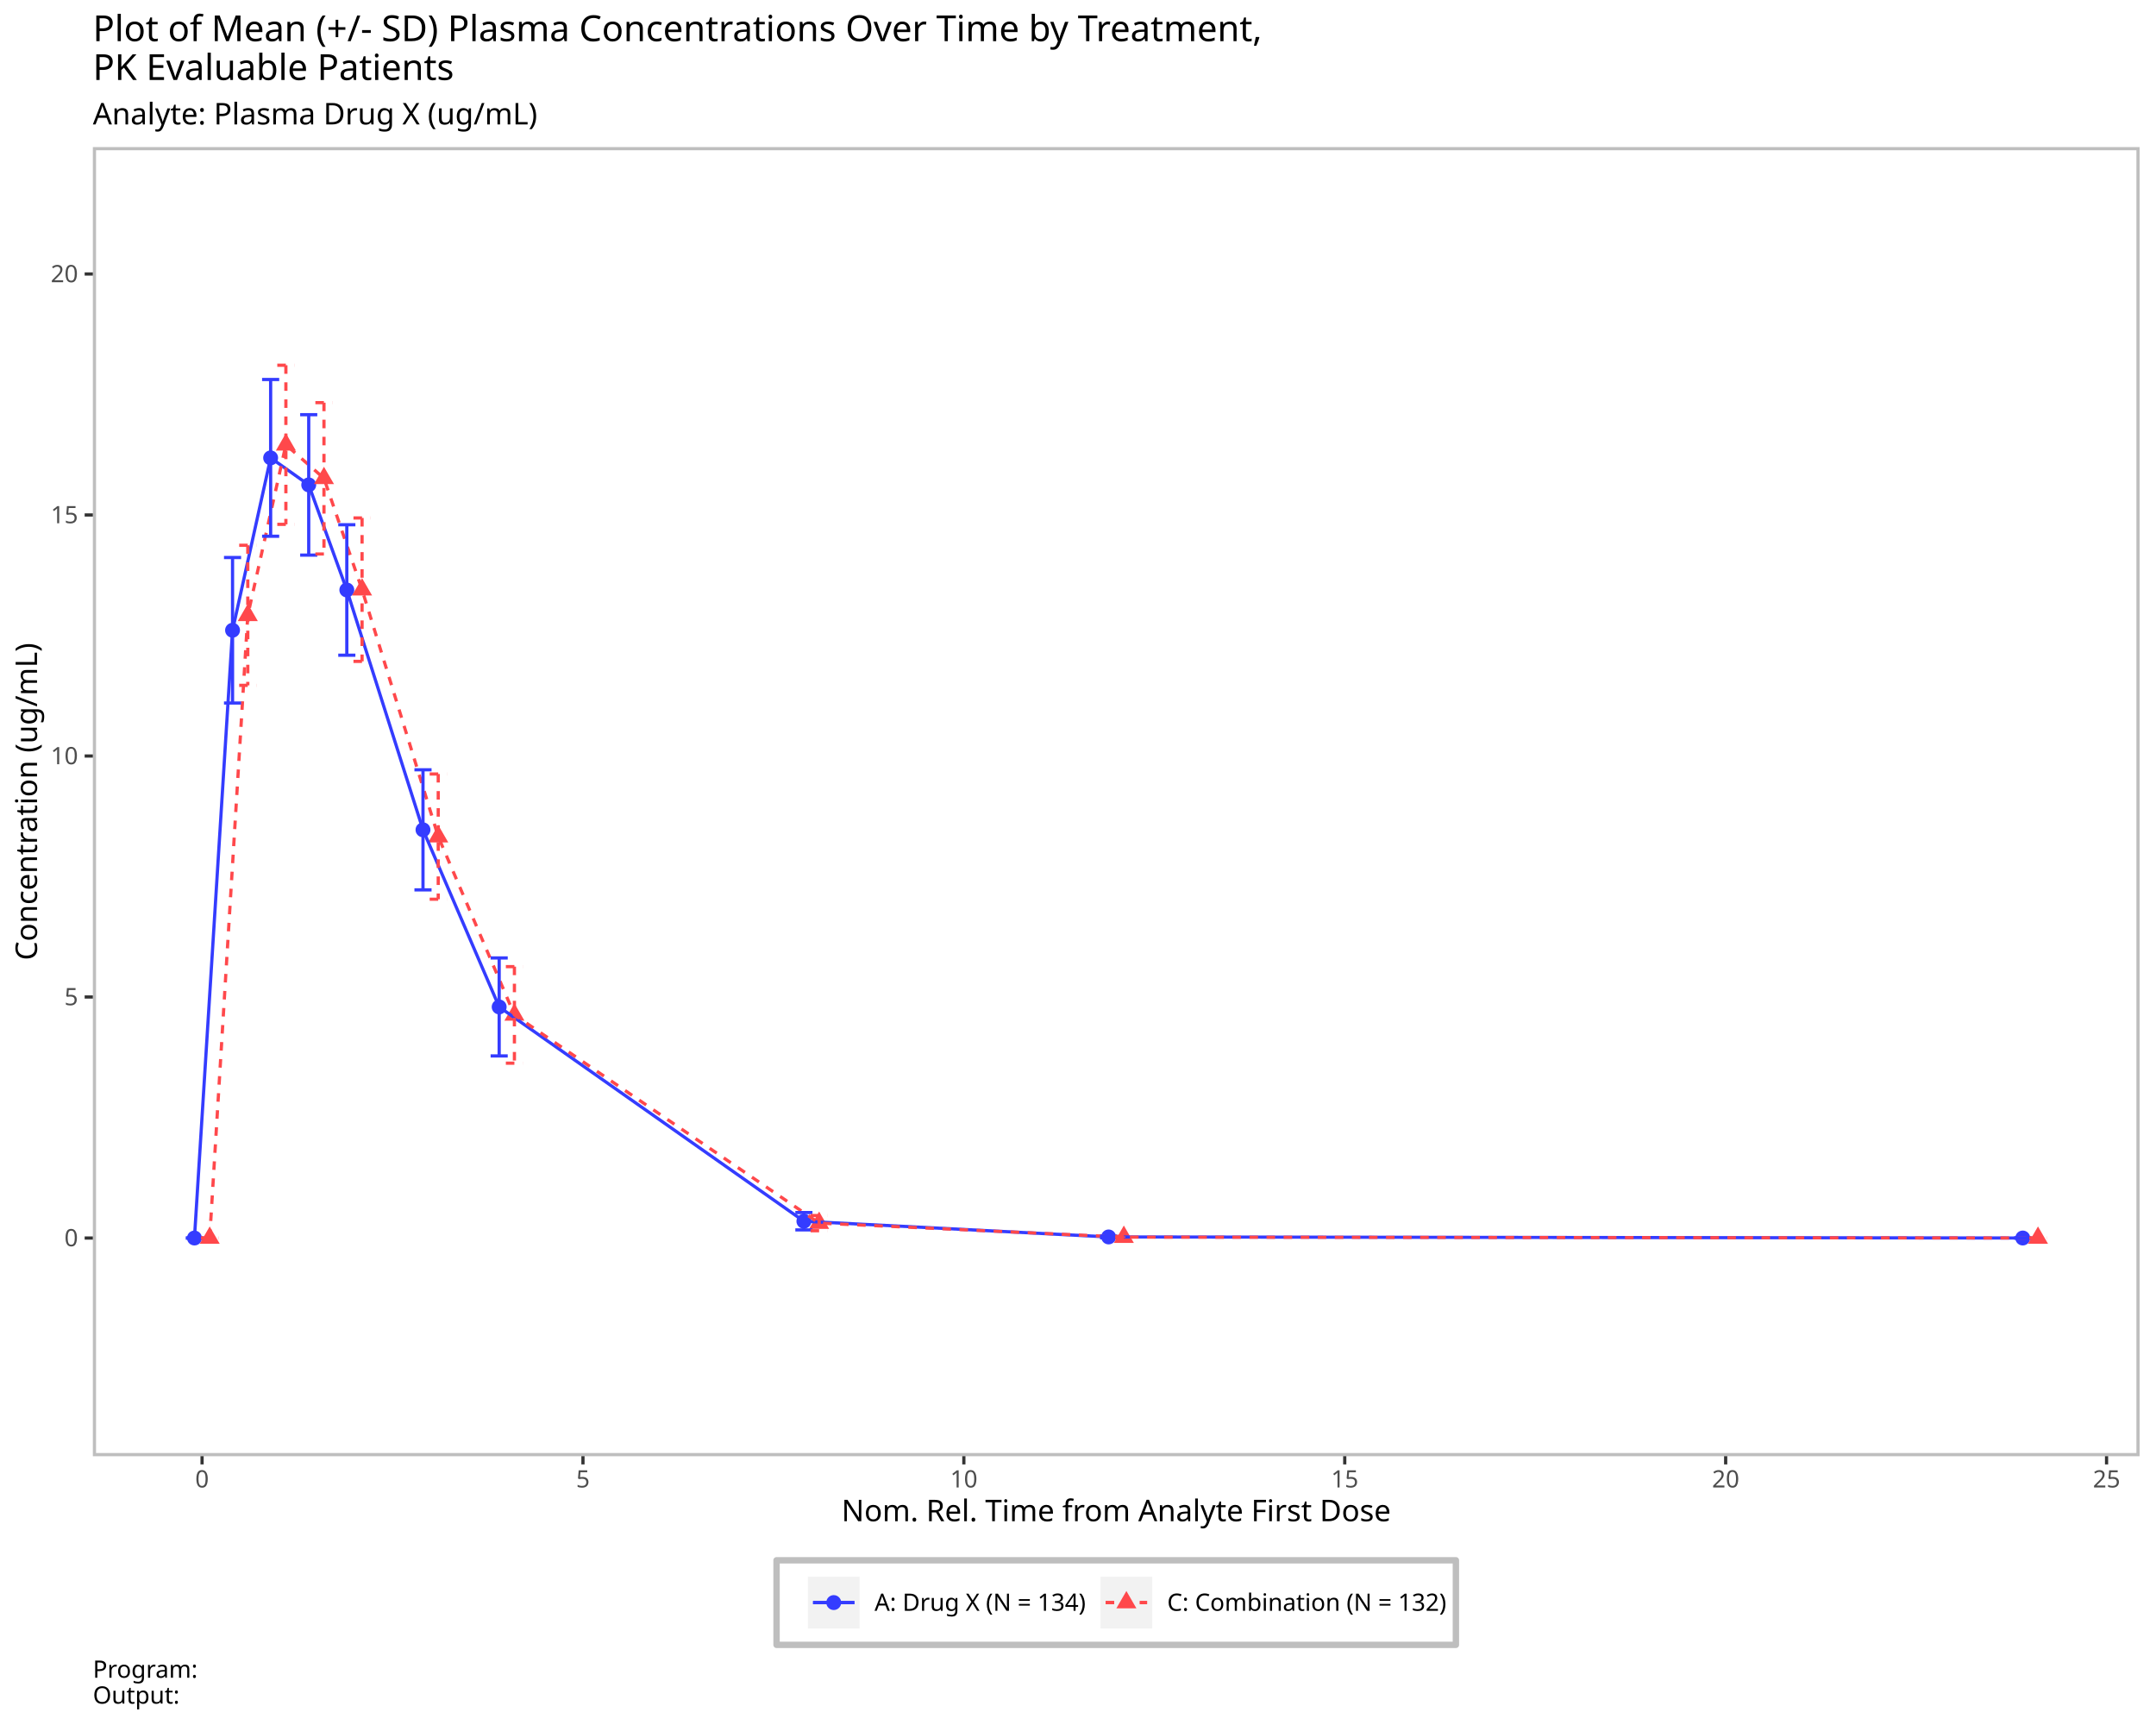
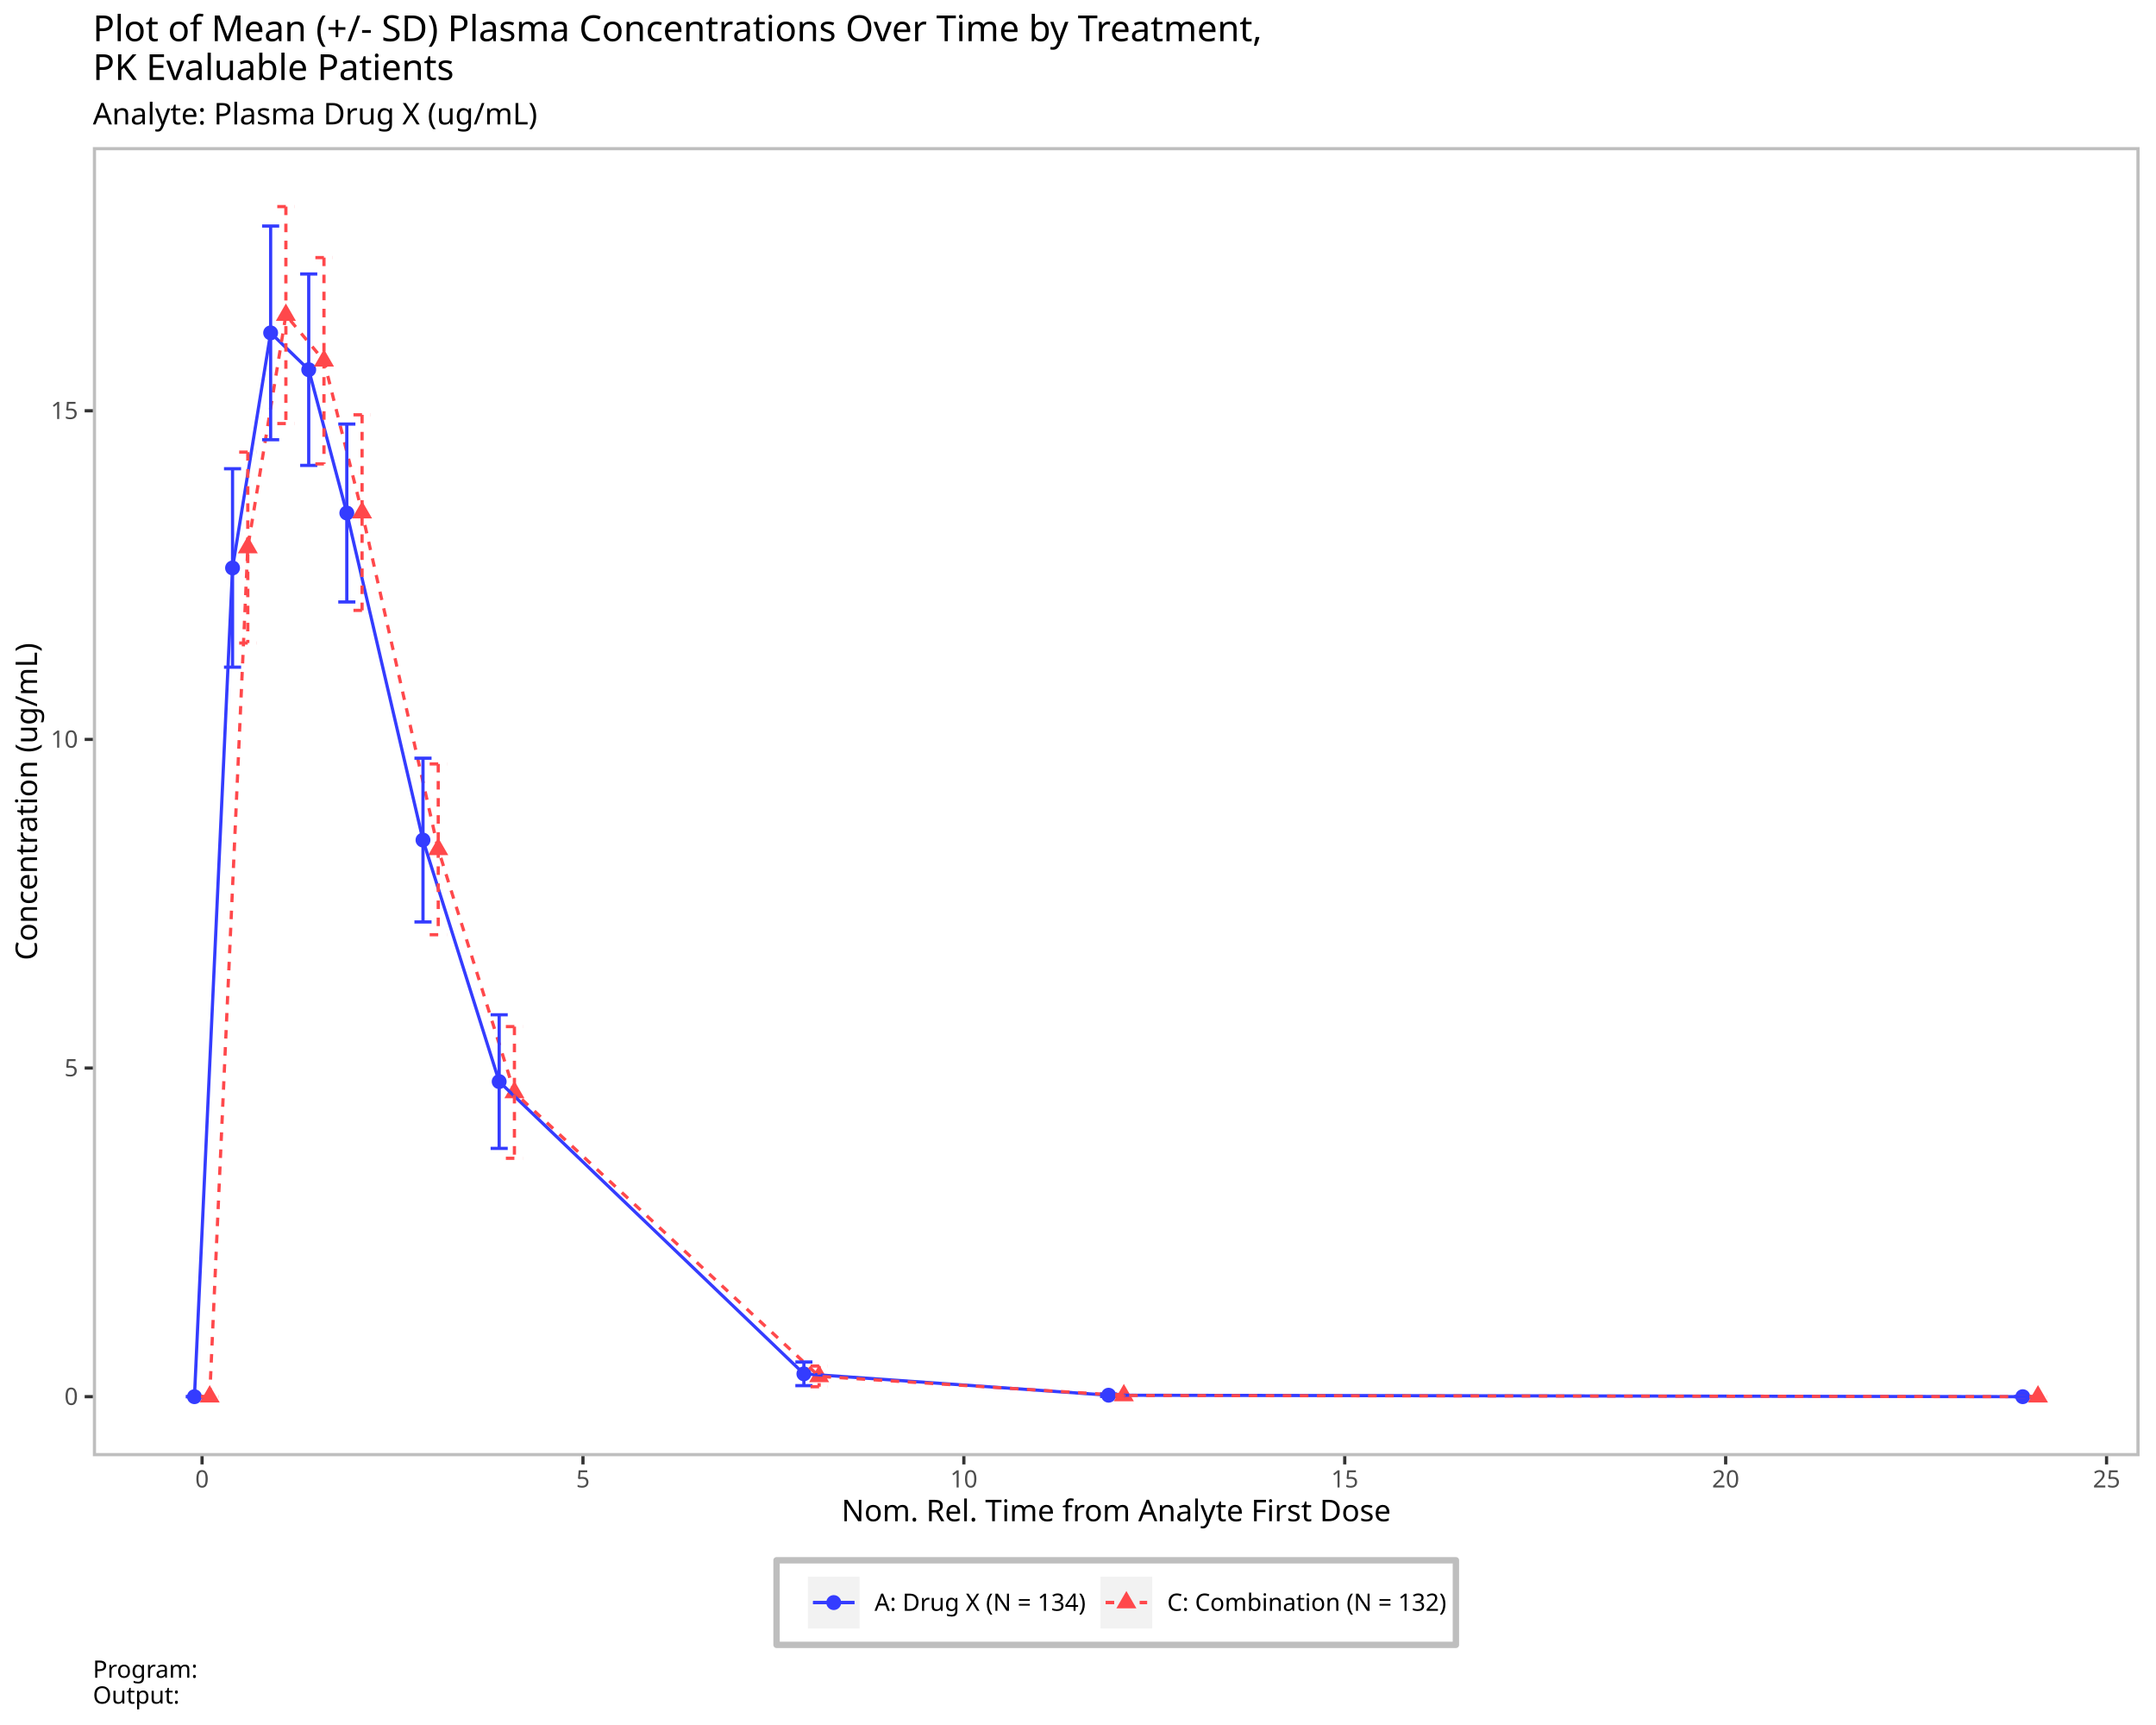
<svg xmlns="http://www.w3.org/2000/svg" class="svglite" data-engine-version="2.0" width="720.00pt" height="576.00pt" viewBox="0 0 720.00 576.00">
  <defs>
    <style type="text/css">
    .svglite line, .svglite polyline, .svglite polygon, .svglite path, .svglite rect, .svglite circle {
      fill: none;
      stroke: #000000;
      stroke-linecap: round;
      stroke-linejoin: round;
      stroke-miterlimit: 10.00;
    }
  </style>
  </defs>
  <rect width="100%" height="100%" style="stroke: none; fill: #FFFFFF;" />
  <defs>
    <clipPath id="cpMC4wMHw3MjAuMDB8MC4wMHw1NzYuMDA=">
      <rect x="0.00" y="0.00" width="720.00" height="576.00" />
    </clipPath>
  </defs>
  <g clip-path="url(#cpMC4wMHw3MjAuMDB8MC4wMHw1NzYuMDA=)">
    <rect x="0.00" y="0.00" width="720.00" height="576.00" style="stroke-width: 1.07; stroke: #FFFFFF; fill: #FFFFFF;" />
  </g>
  <defs>
    <clipPath id="cpMzEuMDF8NzE0LjUyfDQ5LjExfDQ4Ni4yNA==">
      <rect x="31.01" y="49.11" width="683.51" height="437.14" />
    </clipPath>
  </defs>
  <g clip-path="url(#cpMzEuMDF8NzE0LjUyfDQ5LjExfDQ4Ni4yNA==)">
-     <circle cx="64.94" cy="413.39" r="2.49" style="stroke-width: 0.71; stroke: none; fill: #343CFF;" />
-     <circle cx="77.66" cy="210.45" r="2.49" style="stroke-width: 0.71; stroke: none; fill: #343CFF;" />
-     <circle cx="90.38" cy="152.89" r="2.49" style="stroke-width: 0.71; stroke: none; fill: #343CFF;" />
-     <circle cx="103.10" cy="161.91" r="2.49" style="stroke-width: 0.71; stroke: none; fill: #343CFF;" />
-     <circle cx="115.82" cy="197.00" r="2.49" style="stroke-width: 0.71; stroke: none; fill: #343CFF;" />
-     <circle cx="141.26" cy="277.09" r="2.49" style="stroke-width: 0.71; stroke: none; fill: #343CFF;" />
-     <circle cx="166.70" cy="336.23" r="2.49" style="stroke-width: 0.71; stroke: none; fill: #343CFF;" />
-     <circle cx="268.46" cy="407.79" r="2.49" style="stroke-width: 0.71; stroke: none; fill: #343CFF;" />
-     <circle cx="370.22" cy="413.03" r="2.49" style="stroke-width: 0.71; stroke: none; fill: #343CFF;" />
-     <circle cx="675.50" cy="413.39" r="2.49" style="stroke-width: 0.71; stroke: none; fill: #343CFF;" />
-     <polygon points="70.03,409.52 73.38,415.32 66.68,415.32 " style="stroke-width: 0.71; stroke: none; fill: #FF484B;" />
-     <polygon points="82.75,201.59 86.10,207.39 79.40,207.39 " style="stroke-width: 0.71; stroke: none; fill: #FF484B;" />
-     <polygon points="95.47,144.66 98.82,150.46 92.12,150.46 " style="stroke-width: 0.71; stroke: none; fill: #FF484B;" />
-     <polygon points="108.19,155.85 111.54,161.65 104.84,161.65 " style="stroke-width: 0.71; stroke: none; fill: #FF484B;" />
-     <polygon points="120.91,193.03 124.26,198.83 117.56,198.83 " style="stroke-width: 0.71; stroke: none; fill: #FF484B;" />
-     <polygon points="146.35,275.48 149.70,281.29 143.00,281.29 " style="stroke-width: 0.71; stroke: none; fill: #FF484B;" />
-     <polygon points="171.79,335.02 175.14,340.82 168.44,340.82 " style="stroke-width: 0.71; stroke: none; fill: #FF484B;" />
-     <polygon points="273.55,404.54 276.90,410.35 270.20,410.35 " style="stroke-width: 0.71; stroke: none; fill: #FF484B;" />
-     <polygon points="375.31,409.22 378.66,415.03 371.96,415.03 " style="stroke-width: 0.71; stroke: none; fill: #FF484B;" />
-     <polygon points="680.59,409.52 683.94,415.32 677.24,415.32 " style="stroke-width: 0.71; stroke: none; fill: #FF484B;" />
-     <polyline points="64.94,413.39 77.66,210.45 90.38,152.89 103.10,161.91 115.82,197.00 141.26,277.09 166.70,336.23 268.46,407.79 370.22,413.03 675.50,413.39 " style="stroke-width: 1.07; stroke: #343CFF; stroke-linecap: butt;" />
-     <polyline points="70.03,413.39 82.75,205.46 95.47,148.52 108.19,159.72 120.91,196.90 146.35,279.35 171.79,338.89 273.55,408.41 375.31,413.09 680.59,413.39 " style="stroke-width: 1.07; stroke: #FF484B; stroke-dasharray: 2.85,2.85; stroke-linecap: butt;" />
-     <polyline points="62.08,413.39 67.80,413.39 " style="stroke-width: 1.07; stroke: #343CFF; stroke-linecap: butt;" />
-     <polyline points="64.94,413.39 64.94,413.39 " style="stroke-width: 1.07; stroke: #343CFF; stroke-linecap: butt;" />
-     <polyline points="62.08,413.39 67.80,413.39 " style="stroke-width: 1.07; stroke: #343CFF; stroke-linecap: butt;" />
-     <polyline points="74.80,186.16 80.52,186.16 " style="stroke-width: 1.07; stroke: #343CFF; stroke-linecap: butt;" />
-     <polyline points="77.66,186.16 77.66,234.75 " style="stroke-width: 1.07; stroke: #343CFF; stroke-linecap: butt;" />
-     <polyline points="74.80,234.75 80.52,234.75 " style="stroke-width: 1.07; stroke: #343CFF; stroke-linecap: butt;" />
-     <polyline points="87.52,126.72 93.24,126.72 " style="stroke-width: 1.07; stroke: #343CFF; stroke-linecap: butt;" />
-     <polyline points="90.38,126.72 90.38,179.06 " style="stroke-width: 1.07; stroke: #343CFF; stroke-linecap: butt;" />
-     <polyline points="87.52,179.06 93.24,179.06 " style="stroke-width: 1.07; stroke: #343CFF; stroke-linecap: butt;" />
-     <polyline points="100.24,138.47 105.96,138.47 " style="stroke-width: 1.07; stroke: #343CFF; stroke-linecap: butt;" />
-     <polyline points="103.10,138.47 103.10,185.35 " style="stroke-width: 1.07; stroke: #343CFF; stroke-linecap: butt;" />
-     <polyline points="100.24,185.35 105.96,185.35 " style="stroke-width: 1.07; stroke: #343CFF; stroke-linecap: butt;" />
-     <polyline points="112.96,175.22 118.68,175.22 " style="stroke-width: 1.07; stroke: #343CFF; stroke-linecap: butt;" />
-     <polyline points="115.82,175.22 115.82,218.78 " style="stroke-width: 1.07; stroke: #343CFF; stroke-linecap: butt;" />
-     <polyline points="112.96,218.78 118.68,218.78 " style="stroke-width: 1.07; stroke: #343CFF; stroke-linecap: butt;" />
-     <polyline points="138.40,257.04 144.12,257.04 " style="stroke-width: 1.07; stroke: #343CFF; stroke-linecap: butt;" />
-     <polyline points="141.26,257.04 141.26,297.14 " style="stroke-width: 1.07; stroke: #343CFF; stroke-linecap: butt;" />
-     <polyline points="138.40,297.14 144.12,297.14 " style="stroke-width: 1.07; stroke: #343CFF; stroke-linecap: butt;" />
-     <polyline points="163.84,319.87 169.56,319.87 " style="stroke-width: 1.07; stroke: #343CFF; stroke-linecap: butt;" />
-     <polyline points="166.70,319.87 166.70,352.59 " style="stroke-width: 1.07; stroke: #343CFF; stroke-linecap: butt;" />
-     <polyline points="163.84,352.59 169.56,352.59 " style="stroke-width: 1.07; stroke: #343CFF; stroke-linecap: butt;" />
-     <polyline points="265.60,404.89 271.32,404.89 " style="stroke-width: 1.07; stroke: #343CFF; stroke-linecap: butt;" />
-     <polyline points="268.46,404.89 268.46,410.68 " style="stroke-width: 1.07; stroke: #343CFF; stroke-linecap: butt;" />
-     <polyline points="265.60,410.68 271.32,410.68 " style="stroke-width: 1.07; stroke: #343CFF; stroke-linecap: butt;" />
-     <polyline points="367.36,412.72 373.08,412.72 " style="stroke-width: 1.07; stroke: #343CFF; stroke-linecap: butt;" />
-     <polyline points="370.22,412.72 370.22,413.33 " style="stroke-width: 1.07; stroke: #343CFF; stroke-linecap: butt;" />
-     <polyline points="367.36,413.33 373.08,413.33 " style="stroke-width: 1.07; stroke: #343CFF; stroke-linecap: butt;" />
-     <polyline points="672.64,413.39 678.36,413.39 " style="stroke-width: 1.07; stroke: #343CFF; stroke-linecap: butt;" />
-     <polyline points="675.50,413.39 675.50,413.39 " style="stroke-width: 1.07; stroke: #343CFF; stroke-linecap: butt;" />
-     <polyline points="672.64,413.39 678.36,413.39 " style="stroke-width: 1.07; stroke: #343CFF; stroke-linecap: butt;" />
-     <polyline points="67.16,413.39 72.89,413.39 " style="stroke-width: 1.07; stroke: #FF484B; stroke-dasharray: 2.85,2.85; stroke-linecap: butt;" />
-     <polyline points="70.03,413.39 70.03,413.39 " style="stroke-width: 1.07; stroke: #FF484B; stroke-dasharray: 2.85,2.85; stroke-linecap: butt;" />
-     <polyline points="67.16,413.39 72.89,413.39 " style="stroke-width: 1.07; stroke: #FF484B; stroke-dasharray: 2.85,2.85; stroke-linecap: butt;" />
-     <polyline points="79.88,182.08 85.61,182.08 " style="stroke-width: 1.07; stroke: #FF484B; stroke-dasharray: 2.85,2.85; stroke-linecap: butt;" />
-     <polyline points="82.75,182.08 82.75,228.84 " style="stroke-width: 1.07; stroke: #FF484B; stroke-dasharray: 2.85,2.85; stroke-linecap: butt;" />
-     <polyline points="79.88,228.84 85.61,228.84 " style="stroke-width: 1.07; stroke: #FF484B; stroke-dasharray: 2.85,2.85; stroke-linecap: butt;" />
-     <polyline points="92.60,121.96 98.33,121.96 " style="stroke-width: 1.07; stroke: #FF484B; stroke-dasharray: 2.85,2.85; stroke-linecap: butt;" />
-     <polyline points="95.47,121.96 95.47,175.09 " style="stroke-width: 1.07; stroke: #FF484B; stroke-dasharray: 2.85,2.85; stroke-linecap: butt;" />
-     <polyline points="92.60,175.09 98.33,175.09 " style="stroke-width: 1.07; stroke: #FF484B; stroke-dasharray: 2.85,2.85; stroke-linecap: butt;" />
-     <polyline points="105.32,134.45 111.05,134.45 " style="stroke-width: 1.07; stroke: #FF484B; stroke-dasharray: 2.85,2.85; stroke-linecap: butt;" />
-     <polyline points="108.19,134.45 108.19,184.98 " style="stroke-width: 1.07; stroke: #FF484B; stroke-dasharray: 2.85,2.85; stroke-linecap: butt;" />
-     <polyline points="105.32,184.98 111.05,184.98 " style="stroke-width: 1.07; stroke: #FF484B; stroke-dasharray: 2.85,2.85; stroke-linecap: butt;" />
-     <polyline points="118.04,172.96 123.77,172.96 " style="stroke-width: 1.07; stroke: #FF484B; stroke-dasharray: 2.85,2.85; stroke-linecap: butt;" />
-     <polyline points="120.91,172.96 120.91,220.84 " style="stroke-width: 1.07; stroke: #FF484B; stroke-dasharray: 2.85,2.85; stroke-linecap: butt;" />
-     <polyline points="118.04,220.84 123.77,220.84 " style="stroke-width: 1.07; stroke: #FF484B; stroke-dasharray: 2.85,2.85; stroke-linecap: butt;" />
-     <polyline points="143.49,258.45 149.21,258.45 " style="stroke-width: 1.07; stroke: #FF484B; stroke-dasharray: 2.85,2.85; stroke-linecap: butt;" />
-     <polyline points="146.35,258.45 146.35,300.26 " style="stroke-width: 1.07; stroke: #FF484B; stroke-dasharray: 2.85,2.85; stroke-linecap: butt;" />
-     <polyline points="143.49,300.26 149.21,300.26 " style="stroke-width: 1.07; stroke: #FF484B; stroke-dasharray: 2.85,2.85; stroke-linecap: butt;" />
-     <polyline points="168.93,322.77 174.65,322.77 " style="stroke-width: 1.07; stroke: #FF484B; stroke-dasharray: 2.85,2.85; stroke-linecap: butt;" />
-     <polyline points="171.79,322.77 171.79,355.01 " style="stroke-width: 1.07; stroke: #FF484B; stroke-dasharray: 2.85,2.85; stroke-linecap: butt;" />
-     <polyline points="168.93,355.01 174.65,355.01 " style="stroke-width: 1.07; stroke: #FF484B; stroke-dasharray: 2.85,2.85; stroke-linecap: butt;" />
-     <polyline points="270.69,405.88 276.41,405.88 " style="stroke-width: 1.07; stroke: #FF484B; stroke-dasharray: 2.85,2.85; stroke-linecap: butt;" />
-     <polyline points="273.55,405.88 273.55,410.95 " style="stroke-width: 1.07; stroke: #FF484B; stroke-dasharray: 2.85,2.85; stroke-linecap: butt;" />
-     <polyline points="270.69,410.95 276.41,410.95 " style="stroke-width: 1.07; stroke: #FF484B; stroke-dasharray: 2.85,2.85; stroke-linecap: butt;" />
-     <polyline points="372.45,412.84 378.17,412.84 " style="stroke-width: 1.07; stroke: #FF484B; stroke-dasharray: 2.85,2.85; stroke-linecap: butt;" />
-     <polyline points="375.31,412.84 375.31,413.34 " style="stroke-width: 1.07; stroke: #FF484B; stroke-dasharray: 2.85,2.85; stroke-linecap: butt;" />
-     <polyline points="372.45,413.34 378.17,413.34 " style="stroke-width: 1.07; stroke: #FF484B; stroke-dasharray: 2.85,2.85; stroke-linecap: butt;" />
-     <polyline points="677.73,413.39 683.45,413.39 " style="stroke-width: 1.07; stroke: #FF484B; stroke-dasharray: 2.85,2.85; stroke-linecap: butt;" />
-     <polyline points="680.59,413.39 680.59,413.39 " style="stroke-width: 1.07; stroke: #FF484B; stroke-dasharray: 2.85,2.85; stroke-linecap: butt;" />
-     <polyline points="677.73,413.39 683.45,413.39 " style="stroke-width: 1.07; stroke: #FF484B; stroke-dasharray: 2.85,2.85; stroke-linecap: butt;" />
+     <circle cx="64.94" cy="466.37" r="2.49" style="stroke-width: 0.71; stroke: none; fill: #343CFF;" />
+     <circle cx="77.66" cy="189.65" r="2.49" style="stroke-width: 0.71; stroke: none; fill: #343CFF;" />
+     <circle cx="90.38" cy="111.15" r="2.49" style="stroke-width: 0.71; stroke: none; fill: #343CFF;" />
+     <circle cx="103.10" cy="123.45" r="2.49" style="stroke-width: 0.71; stroke: none; fill: #343CFF;" />
+     <circle cx="115.82" cy="171.30" r="2.49" style="stroke-width: 0.71; stroke: none; fill: #343CFF;" />
+     <circle cx="141.26" cy="280.51" r="2.49" style="stroke-width: 0.71; stroke: none; fill: #343CFF;" />
+     <circle cx="166.70" cy="361.16" r="2.49" style="stroke-width: 0.71; stroke: none; fill: #343CFF;" />
+     <circle cx="268.46" cy="458.74" r="2.49" style="stroke-width: 0.71; stroke: none; fill: #343CFF;" />
+     <circle cx="370.22" cy="465.88" r="2.49" style="stroke-width: 0.71; stroke: none; fill: #343CFF;" />
+     <circle cx="675.50" cy="466.37" r="2.49" style="stroke-width: 0.71; stroke: none; fill: #343CFF;" />
+     <polygon points="70.03,462.50 73.38,468.31 66.68,468.31 " style="stroke-width: 0.71; stroke: none; fill: #FF484B;" />
+     <polygon points="82.75,178.97 86.10,184.77 79.40,184.77 " style="stroke-width: 0.71; stroke: none; fill: #FF484B;" />
+     <polygon points="95.47,101.33 98.82,107.13 92.12,107.13 " style="stroke-width: 0.71; stroke: none; fill: #FF484B;" />
+     <polygon points="108.19,116.59 111.54,122.40 104.84,122.40 " style="stroke-width: 0.71; stroke: none; fill: #FF484B;" />
+     <polygon points="120.91,167.29 124.26,173.10 117.56,173.10 " style="stroke-width: 0.71; stroke: none; fill: #FF484B;" />
+     <polygon points="146.35,279.73 149.70,285.54 143.00,285.54 " style="stroke-width: 0.71; stroke: none; fill: #FF484B;" />
+     <polygon points="171.79,360.91 175.14,366.72 168.44,366.72 " style="stroke-width: 0.71; stroke: none; fill: #FF484B;" />
+     <polygon points="273.55,455.72 276.90,461.53 270.20,461.53 " style="stroke-width: 0.71; stroke: none; fill: #FF484B;" />
+     <polygon points="375.31,462.10 378.66,467.91 371.96,467.91 " style="stroke-width: 0.71; stroke: none; fill: #FF484B;" />
+     <polygon points="680.59,462.50 683.94,468.31 677.24,468.31 " style="stroke-width: 0.71; stroke: none; fill: #FF484B;" />
+     <polyline points="64.94,466.37 77.66,189.65 90.38,111.15 103.10,123.45 115.82,171.30 141.26,280.51 166.70,361.16 268.46,458.74 370.22,465.88 675.50,466.37 " style="stroke-width: 1.07; stroke: #343CFF; stroke-linecap: butt;" />
+     <polyline points="70.03,466.37 82.75,182.84 95.47,105.20 108.19,120.46 120.91,171.16 146.35,283.60 171.79,364.78 273.55,459.59 375.31,465.97 680.59,466.37 " style="stroke-width: 1.07; stroke: #FF484B; stroke-dasharray: 2.85,2.85; stroke-linecap: butt;" />
+     <polyline points="62.08,466.37 67.80,466.37 " style="stroke-width: 1.07; stroke: #343CFF; stroke-linecap: butt;" />
+     <polyline points="64.94,466.37 64.94,466.37 " style="stroke-width: 1.07; stroke: #343CFF; stroke-linecap: butt;" />
+     <polyline points="62.08,466.37 67.80,466.37 " style="stroke-width: 1.07; stroke: #343CFF; stroke-linecap: butt;" />
+     <polyline points="74.80,156.52 80.52,156.52 " style="stroke-width: 1.07; stroke: #343CFF; stroke-linecap: butt;" />
+     <polyline points="77.66,156.52 77.66,222.78 " style="stroke-width: 1.07; stroke: #343CFF; stroke-linecap: butt;" />
+     <polyline points="74.80,222.78 80.52,222.78 " style="stroke-width: 1.07; stroke: #343CFF; stroke-linecap: butt;" />
+     <polyline points="87.52,75.47 93.24,75.47 " style="stroke-width: 1.07; stroke: #343CFF; stroke-linecap: butt;" />
+     <polyline points="90.38,75.47 90.38,146.83 " style="stroke-width: 1.07; stroke: #343CFF; stroke-linecap: butt;" />
+     <polyline points="87.52,146.83 93.24,146.83 " style="stroke-width: 1.07; stroke: #343CFF; stroke-linecap: butt;" />
+     <polyline points="100.24,91.49 105.96,91.49 " style="stroke-width: 1.07; stroke: #343CFF; stroke-linecap: butt;" />
+     <polyline points="103.10,91.49 103.10,155.41 " style="stroke-width: 1.07; stroke: #343CFF; stroke-linecap: butt;" />
+     <polyline points="100.24,155.41 105.96,155.41 " style="stroke-width: 1.07; stroke: #343CFF; stroke-linecap: butt;" />
+     <polyline points="112.96,141.60 118.68,141.60 " style="stroke-width: 1.07; stroke: #343CFF; stroke-linecap: butt;" />
+     <polyline points="115.82,141.60 115.82,201.00 " style="stroke-width: 1.07; stroke: #343CFF; stroke-linecap: butt;" />
+     <polyline points="112.96,201.00 118.68,201.00 " style="stroke-width: 1.07; stroke: #343CFF; stroke-linecap: butt;" />
+     <polyline points="138.40,253.17 144.12,253.17 " style="stroke-width: 1.07; stroke: #343CFF; stroke-linecap: butt;" />
+     <polyline points="141.26,253.17 141.26,307.86 " style="stroke-width: 1.07; stroke: #343CFF; stroke-linecap: butt;" />
+     <polyline points="138.40,307.86 144.12,307.86 " style="stroke-width: 1.07; stroke: #343CFF; stroke-linecap: butt;" />
+     <polyline points="163.84,338.85 169.56,338.85 " style="stroke-width: 1.07; stroke: #343CFF; stroke-linecap: butt;" />
+     <polyline points="166.70,338.85 166.70,383.47 " style="stroke-width: 1.07; stroke: #343CFF; stroke-linecap: butt;" />
+     <polyline points="163.84,383.47 169.56,383.47 " style="stroke-width: 1.07; stroke: #343CFF; stroke-linecap: butt;" />
+     <polyline points="265.60,454.79 271.32,454.79 " style="stroke-width: 1.07; stroke: #343CFF; stroke-linecap: butt;" />
+     <polyline points="268.46,454.79 268.46,462.68 " style="stroke-width: 1.07; stroke: #343CFF; stroke-linecap: butt;" />
+     <polyline points="265.60,462.68 271.32,462.68 " style="stroke-width: 1.07; stroke: #343CFF; stroke-linecap: butt;" />
+     <polyline points="367.36,465.46 373.08,465.46 " style="stroke-width: 1.07; stroke: #343CFF; stroke-linecap: butt;" />
+     <polyline points="370.22,465.46 370.22,466.30 " style="stroke-width: 1.07; stroke: #343CFF; stroke-linecap: butt;" />
+     <polyline points="367.36,466.30 373.08,466.30 " style="stroke-width: 1.07; stroke: #343CFF; stroke-linecap: butt;" />
+     <polyline points="672.64,466.37 678.36,466.37 " style="stroke-width: 1.07; stroke: #343CFF; stroke-linecap: butt;" />
+     <polyline points="675.50,466.37 675.50,466.37 " style="stroke-width: 1.07; stroke: #343CFF; stroke-linecap: butt;" />
+     <polyline points="672.64,466.37 678.36,466.37 " style="stroke-width: 1.07; stroke: #343CFF; stroke-linecap: butt;" />
+     <polyline points="67.16,466.37 72.89,466.37 " style="stroke-width: 1.07; stroke: #FF484B; stroke-dasharray: 2.85,2.85; stroke-linecap: butt;" />
+     <polyline points="70.03,466.37 70.03,466.37 " style="stroke-width: 1.07; stroke: #FF484B; stroke-dasharray: 2.85,2.85; stroke-linecap: butt;" />
+     <polyline points="67.16,466.37 72.89,466.37 " style="stroke-width: 1.07; stroke: #FF484B; stroke-dasharray: 2.85,2.85; stroke-linecap: butt;" />
+     <polyline points="79.88,150.96 85.61,150.96 " style="stroke-width: 1.07; stroke: #FF484B; stroke-dasharray: 2.85,2.85; stroke-linecap: butt;" />
+     <polyline points="82.75,150.96 82.75,214.72 " style="stroke-width: 1.07; stroke: #FF484B; stroke-dasharray: 2.85,2.85; stroke-linecap: butt;" />
+     <polyline points="79.88,214.72 85.61,214.72 " style="stroke-width: 1.07; stroke: #FF484B; stroke-dasharray: 2.85,2.85; stroke-linecap: butt;" />
+     <polyline points="92.60,68.98 98.33,68.98 " style="stroke-width: 1.07; stroke: #FF484B; stroke-dasharray: 2.85,2.85; stroke-linecap: butt;" />
+     <polyline points="95.47,68.98 95.47,141.42 " style="stroke-width: 1.07; stroke: #FF484B; stroke-dasharray: 2.85,2.85; stroke-linecap: butt;" />
+     <polyline points="92.60,141.42 98.33,141.42 " style="stroke-width: 1.07; stroke: #FF484B; stroke-dasharray: 2.85,2.85; stroke-linecap: butt;" />
+     <polyline points="105.32,86.01 111.05,86.01 " style="stroke-width: 1.07; stroke: #FF484B; stroke-dasharray: 2.85,2.85; stroke-linecap: butt;" />
+     <polyline points="108.19,86.01 108.19,154.91 " style="stroke-width: 1.07; stroke: #FF484B; stroke-dasharray: 2.85,2.85; stroke-linecap: butt;" />
+     <polyline points="105.32,154.91 111.05,154.91 " style="stroke-width: 1.07; stroke: #FF484B; stroke-dasharray: 2.85,2.85; stroke-linecap: butt;" />
+     <polyline points="118.04,138.51 123.77,138.51 " style="stroke-width: 1.07; stroke: #FF484B; stroke-dasharray: 2.85,2.85; stroke-linecap: butt;" />
+     <polyline points="120.91,138.51 120.91,203.81 " style="stroke-width: 1.07; stroke: #FF484B; stroke-dasharray: 2.85,2.85; stroke-linecap: butt;" />
+     <polyline points="118.04,203.81 123.77,203.81 " style="stroke-width: 1.07; stroke: #FF484B; stroke-dasharray: 2.85,2.85; stroke-linecap: butt;" />
+     <polyline points="143.49,255.09 149.21,255.09 " style="stroke-width: 1.07; stroke: #FF484B; stroke-dasharray: 2.85,2.85; stroke-linecap: butt;" />
+     <polyline points="146.35,255.09 146.35,312.11 " style="stroke-width: 1.07; stroke: #FF484B; stroke-dasharray: 2.85,2.85; stroke-linecap: butt;" />
+     <polyline points="143.49,312.11 149.21,312.11 " style="stroke-width: 1.07; stroke: #FF484B; stroke-dasharray: 2.85,2.85; stroke-linecap: butt;" />
+     <polyline points="168.93,342.80 174.65,342.80 " style="stroke-width: 1.07; stroke: #FF484B; stroke-dasharray: 2.85,2.85; stroke-linecap: butt;" />
+     <polyline points="171.79,342.80 171.79,386.76 " style="stroke-width: 1.07; stroke: #FF484B; stroke-dasharray: 2.85,2.85; stroke-linecap: butt;" />
+     <polyline points="168.93,386.76 174.65,386.76 " style="stroke-width: 1.07; stroke: #FF484B; stroke-dasharray: 2.85,2.85; stroke-linecap: butt;" />
+     <polyline points="270.69,456.13 276.41,456.13 " style="stroke-width: 1.07; stroke: #FF484B; stroke-dasharray: 2.85,2.85; stroke-linecap: butt;" />
+     <polyline points="273.55,456.13 273.55,463.05 " style="stroke-width: 1.07; stroke: #FF484B; stroke-dasharray: 2.85,2.85; stroke-linecap: butt;" />
+     <polyline points="270.69,463.05 276.41,463.05 " style="stroke-width: 1.07; stroke: #FF484B; stroke-dasharray: 2.85,2.85; stroke-linecap: butt;" />
+     <polyline points="372.45,465.63 378.17,465.63 " style="stroke-width: 1.07; stroke: #FF484B; stroke-dasharray: 2.85,2.85; stroke-linecap: butt;" />
+     <polyline points="375.31,465.63 375.31,466.32 " style="stroke-width: 1.07; stroke: #FF484B; stroke-dasharray: 2.85,2.85; stroke-linecap: butt;" />
+     <polyline points="372.45,466.32 378.17,466.32 " style="stroke-width: 1.07; stroke: #FF484B; stroke-dasharray: 2.85,2.85; stroke-linecap: butt;" />
+     <polyline points="677.73,466.37 683.45,466.37 " style="stroke-width: 1.07; stroke: #FF484B; stroke-dasharray: 2.85,2.85; stroke-linecap: butt;" />
+     <polyline points="680.59,466.37 680.59,466.37 " style="stroke-width: 1.07; stroke: #FF484B; stroke-dasharray: 2.85,2.85; stroke-linecap: butt;" />
+     <polyline points="677.73,466.37 683.45,466.37 " style="stroke-width: 1.07; stroke: #FF484B; stroke-dasharray: 2.85,2.85; stroke-linecap: butt;" />
    <rect x="31.01" y="49.11" width="683.51" height="437.14" style="stroke-width: 2.13; stroke: #BEBEBE;" />
  </g>
  <g clip-path="url(#cpMC4wMHw3MjAuMDB8MC4wMHw1NzYuMDA=)">
-     <text x="26.08" y="416.14" text-anchor="end" style="font-size: 8.00px; fill: #4D4D4D; font-family: sans;" textLength="4.45px" lengthAdjust="spacingAndGlyphs">0</text>
-     <text x="26.08" y="335.66" text-anchor="end" style="font-size: 8.00px; fill: #4D4D4D; font-family: sans;" textLength="4.45px" lengthAdjust="spacingAndGlyphs">5</text>
-     <text x="26.08" y="255.19" text-anchor="end" style="font-size: 8.00px; fill: #4D4D4D; font-family: sans;" textLength="8.90px" lengthAdjust="spacingAndGlyphs">10</text>
-     <text x="26.08" y="174.71" text-anchor="end" style="font-size: 8.00px; fill: #4D4D4D; font-family: sans;" textLength="8.90px" lengthAdjust="spacingAndGlyphs">15</text>
-     <text x="26.08" y="94.24" text-anchor="end" style="font-size: 8.00px; fill: #4D4D4D; font-family: sans;" textLength="8.90px" lengthAdjust="spacingAndGlyphs">20</text>
-     <polyline points="28.27,413.39 31.01,413.39 " style="stroke-width: 1.07; stroke: #333333; stroke-linecap: butt;" />
-     <polyline points="28.27,332.91 31.01,332.91 " style="stroke-width: 1.07; stroke: #333333; stroke-linecap: butt;" />
-     <polyline points="28.27,252.44 31.01,252.44 " style="stroke-width: 1.07; stroke: #333333; stroke-linecap: butt;" />
-     <polyline points="28.27,171.96 31.01,171.96 " style="stroke-width: 1.07; stroke: #333333; stroke-linecap: butt;" />
-     <polyline points="28.27,91.49 31.01,91.49 " style="stroke-width: 1.07; stroke: #333333; stroke-linecap: butt;" />
+     <text x="26.08" y="469.12" text-anchor="end" style="font-size: 8.00px; fill: #4D4D4D; font-family: sans;" textLength="4.45px" lengthAdjust="spacingAndGlyphs">0</text>
+     <text x="26.08" y="359.39" text-anchor="end" style="font-size: 8.00px; fill: #4D4D4D; font-family: sans;" textLength="4.45px" lengthAdjust="spacingAndGlyphs">5</text>
+     <text x="26.08" y="249.65" text-anchor="end" style="font-size: 8.00px; fill: #4D4D4D; font-family: sans;" textLength="8.90px" lengthAdjust="spacingAndGlyphs">10</text>
+     <text x="26.08" y="139.91" text-anchor="end" style="font-size: 8.00px; fill: #4D4D4D; font-family: sans;" textLength="8.90px" lengthAdjust="spacingAndGlyphs">15</text>
+     <polyline points="28.27,466.37 31.01,466.37 " style="stroke-width: 1.07; stroke: #333333; stroke-linecap: butt;" />
+     <polyline points="28.27,356.63 31.01,356.63 " style="stroke-width: 1.07; stroke: #333333; stroke-linecap: butt;" />
+     <polyline points="28.27,246.90 31.01,246.90 " style="stroke-width: 1.07; stroke: #333333; stroke-linecap: butt;" />
+     <polyline points="28.27,137.16 31.01,137.16 " style="stroke-width: 1.07; stroke: #333333; stroke-linecap: butt;" />
    <polyline points="67.48,488.98 67.48,486.24 " style="stroke-width: 1.07; stroke: #333333; stroke-linecap: butt;" />
    <polyline points="194.68,488.98 194.68,486.24 " style="stroke-width: 1.07; stroke: #333333; stroke-linecap: butt;" />
    <polyline points="321.88,488.98 321.88,486.24 " style="stroke-width: 1.07; stroke: #333333; stroke-linecap: butt;" />
    <polyline points="449.08,488.98 449.08,486.24 " style="stroke-width: 1.07; stroke: #333333; stroke-linecap: butt;" />
    <polyline points="576.29,488.98 576.29,486.24 " style="stroke-width: 1.07; stroke: #333333; stroke-linecap: butt;" />
    <polyline points="703.49,488.98 703.49,486.24 " style="stroke-width: 1.07; stroke: #333333; stroke-linecap: butt;" />
    <text x="67.48" y="496.68" text-anchor="middle" style="font-size: 8.00px; fill: #4D4D4D; font-family: sans;" textLength="4.45px" lengthAdjust="spacingAndGlyphs">0</text>
    <text x="194.68" y="496.68" text-anchor="middle" style="font-size: 8.00px; fill: #4D4D4D; font-family: sans;" textLength="4.45px" lengthAdjust="spacingAndGlyphs">5</text>
    <text x="321.88" y="496.68" text-anchor="middle" style="font-size: 8.00px; fill: #4D4D4D; font-family: sans;" textLength="8.90px" lengthAdjust="spacingAndGlyphs">10</text>
    <text x="449.08" y="496.68" text-anchor="middle" style="font-size: 8.00px; fill: #4D4D4D; font-family: sans;" textLength="8.90px" lengthAdjust="spacingAndGlyphs">15</text>
    <text x="576.29" y="496.68" text-anchor="middle" style="font-size: 8.00px; fill: #4D4D4D; font-family: sans;" textLength="8.90px" lengthAdjust="spacingAndGlyphs">20</text>
    <text x="703.49" y="496.68" text-anchor="middle" style="font-size: 8.00px; fill: #4D4D4D; font-family: sans;" textLength="8.90px" lengthAdjust="spacingAndGlyphs">25</text>
    <text x="372.76" y="507.96" text-anchor="middle" style="font-size: 10.00px; font-family: sans;" textLength="176.73px" lengthAdjust="spacingAndGlyphs">Nom. Rel. Time from Analyte First Dose</text>
    <text transform="translate(12.36,267.67) rotate(-90)" text-anchor="middle" style="font-size: 10.00px; font-family: sans;" textLength="99.50px" lengthAdjust="spacingAndGlyphs">Concentration (ug/mL)</text>
    <rect x="259.33" y="521.00" width="226.87" height="28.24" style="stroke-width: 2.13; stroke: #BEBEBE;" />
    <rect x="269.79" y="526.48" width="17.28" height="17.28" style="stroke-width: 1.07; stroke: none; fill: #F2F2F2;" />
    <circle cx="278.43" cy="535.12" r="2.49" style="stroke-width: 0.71; stroke: none; fill: #343CFF;" />
    <line x1="271.52" y1="535.12" x2="285.34" y2="535.12" style="stroke-width: 1.07; stroke: #343CFF; stroke-linecap: butt;" />
    <line x1="271.52" y1="535.12" x2="285.34" y2="535.12" style="stroke-width: 1.07; stroke: #343CFF; stroke-linecap: butt;" />
    <rect x="367.52" y="526.48" width="17.28" height="17.28" style="stroke-width: 1.07; stroke: none; fill: #F2F2F2;" />
    <polygon points="376.16,531.25 379.51,537.05 372.81,537.05 " style="stroke-width: 0.71; stroke: none; fill: #FF484B;" />
    <line x1="369.24" y1="535.12" x2="383.07" y2="535.12" style="stroke-width: 1.07; stroke: #FF484B; stroke-dasharray: 2.85,2.85; stroke-linecap: butt;" />
    <line x1="369.24" y1="535.12" x2="383.07" y2="535.12" style="stroke-width: 1.07; stroke: #FF484B; stroke-dasharray: 2.85,2.85; stroke-linecap: butt;" />
    <text x="292.05" y="537.87" style="font-size: 8.00px; font-family: sans;" textLength="70.48px" lengthAdjust="spacingAndGlyphs">A: Drug X (N = 134)</text>
    <text x="389.78" y="537.87" style="font-size: 8.00px; font-family: sans;" textLength="90.94px" lengthAdjust="spacingAndGlyphs">C: Combination (N = 132)</text>
    <text x="31.01" y="41.55" style="font-size: 10.00px; font-family: sans;" textLength="143.41px" lengthAdjust="spacingAndGlyphs">Analyte: Plasma Drug X (ug/mL)</text>
    <text x="31.01" y="13.74" style="font-size: 12.00px; font-family: sans;" textLength="380.53px" lengthAdjust="spacingAndGlyphs">Plot of Mean (+/- SD) Plasma Concentrations Over Time by Treatment, </text>
    <text x="31.01" y="26.70" style="font-size: 12.00px; font-family: sans;" textLength="118.76px" lengthAdjust="spacingAndGlyphs">PK Evaluable Patients</text>
    <text x="31.01" y="560.22" style="font-size: 8.00px; font-family: sans;" textLength="35.13px" lengthAdjust="spacingAndGlyphs">Program: </text>
    <text x="31.01" y="568.86" style="font-size: 8.00px; font-family: sans;" textLength="26.24px" lengthAdjust="spacingAndGlyphs">Output:</text>
  </g>
</svg>
